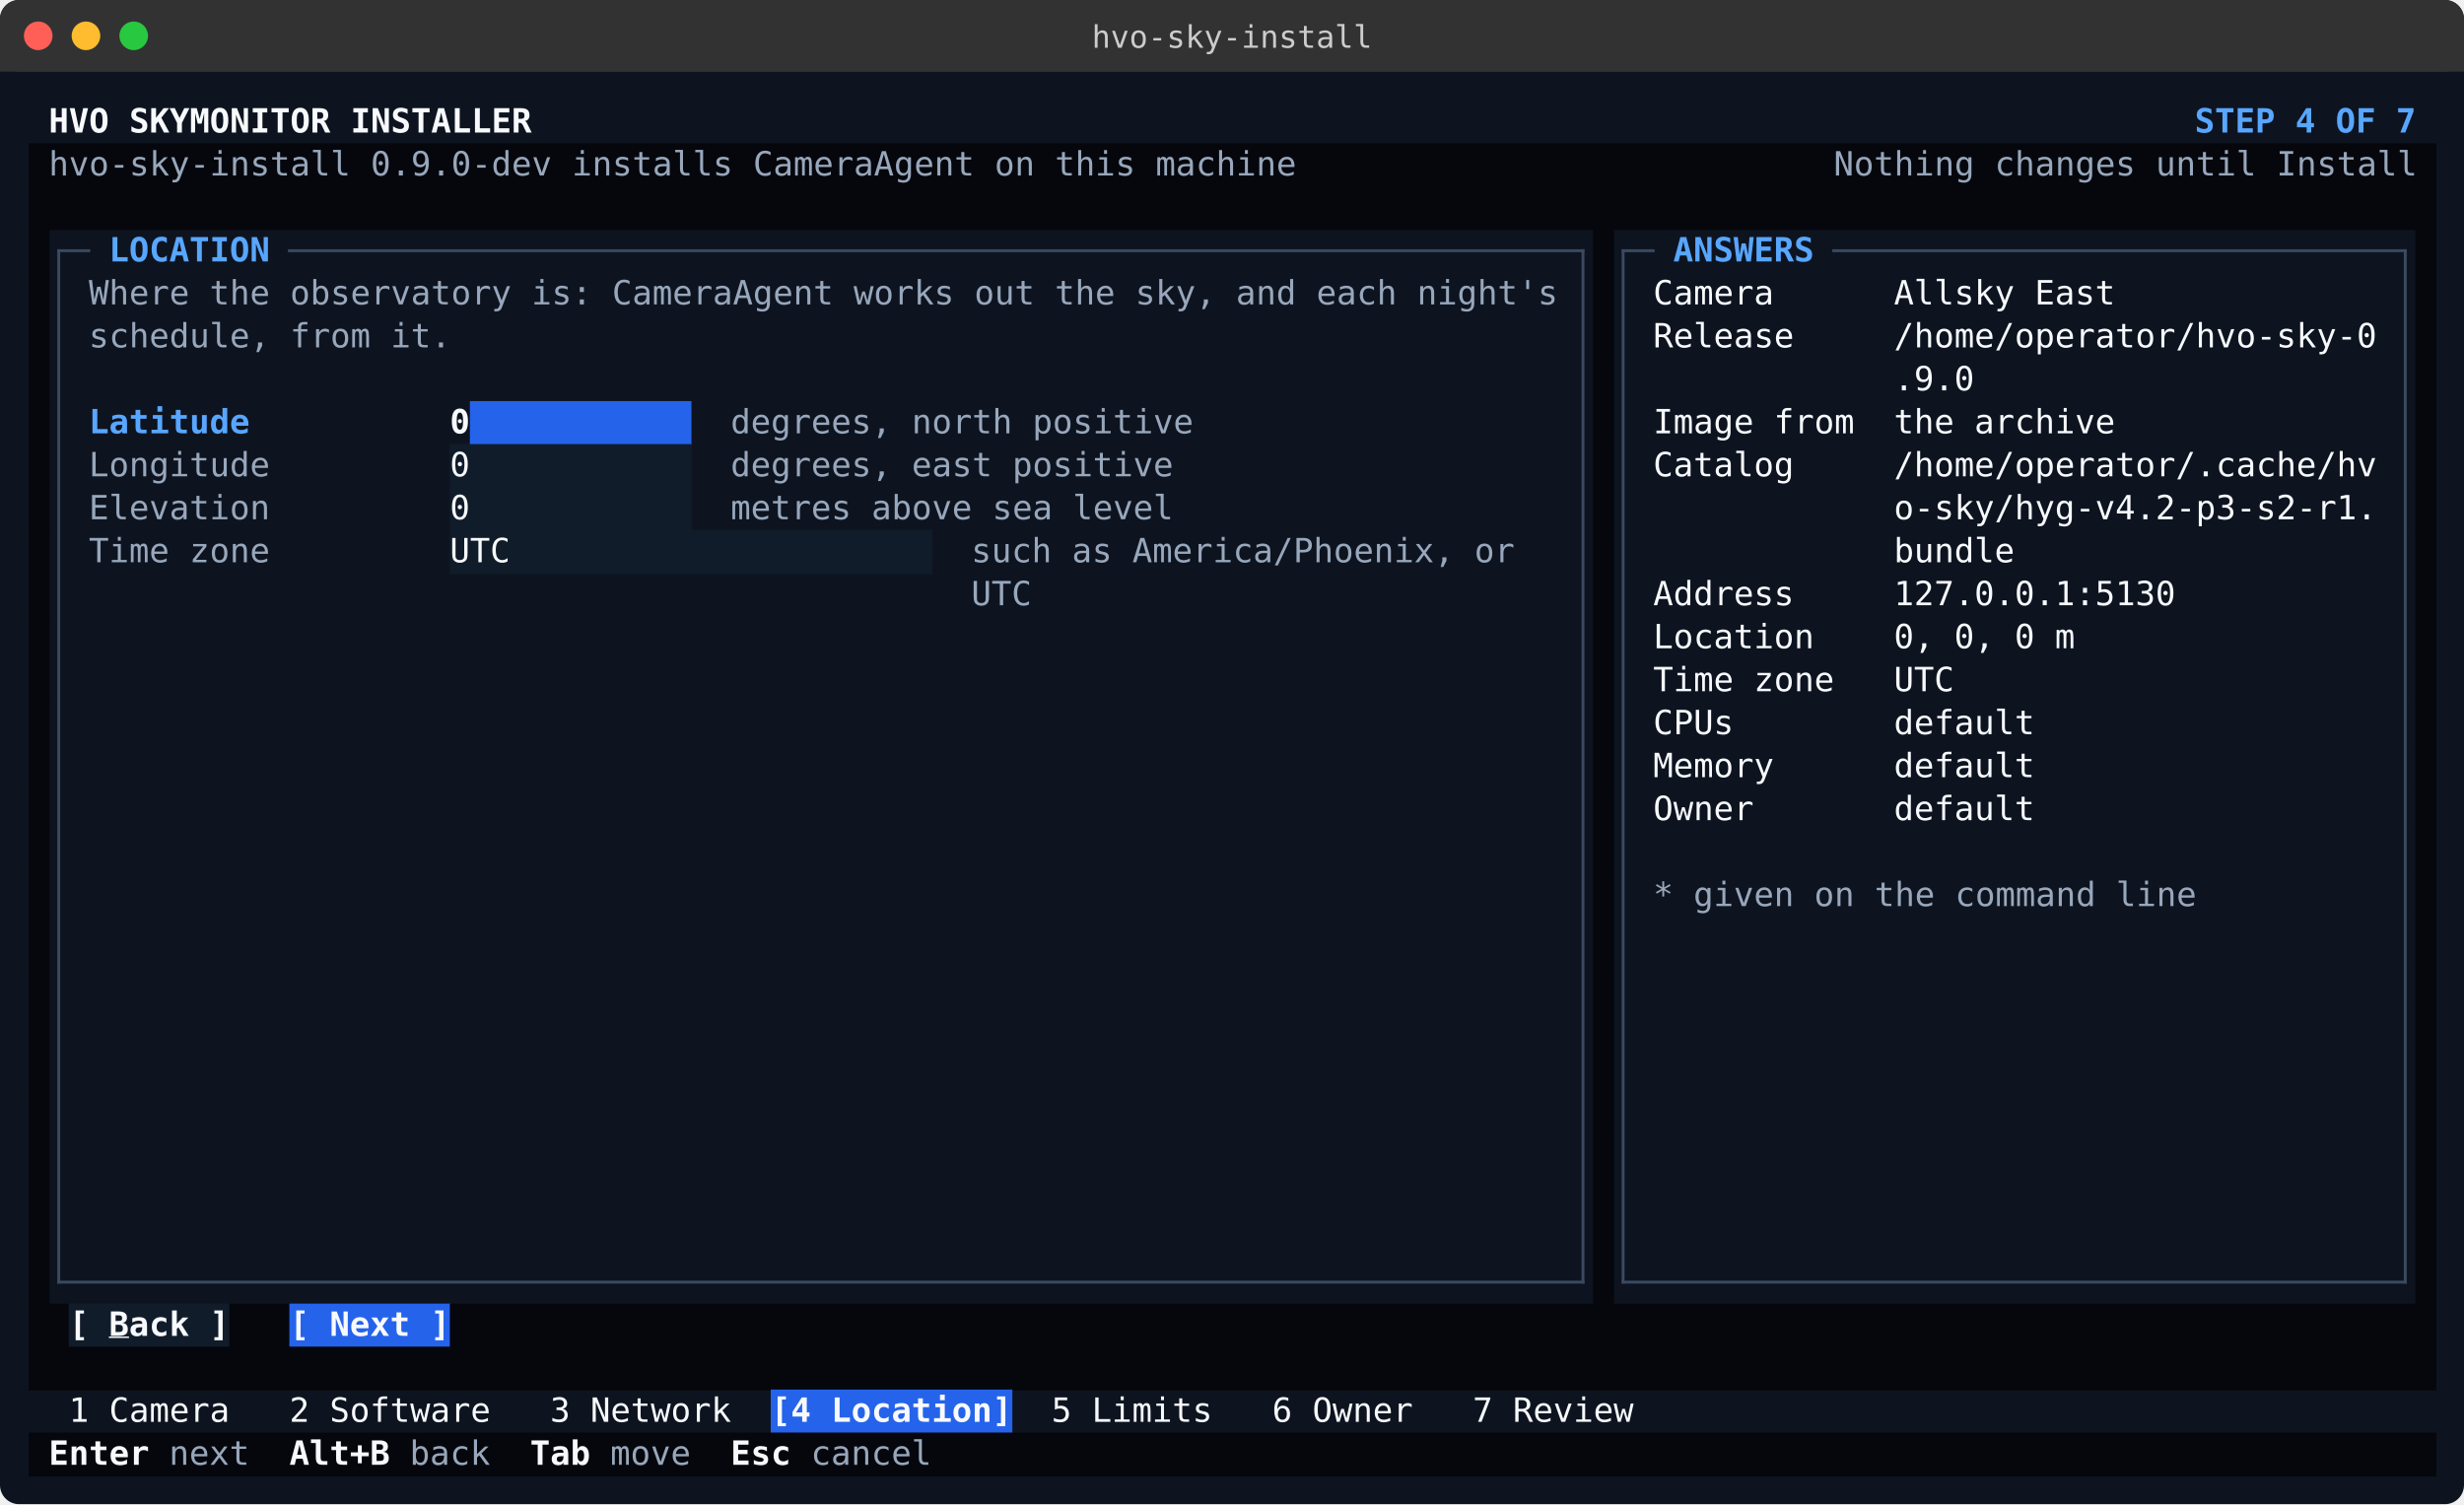
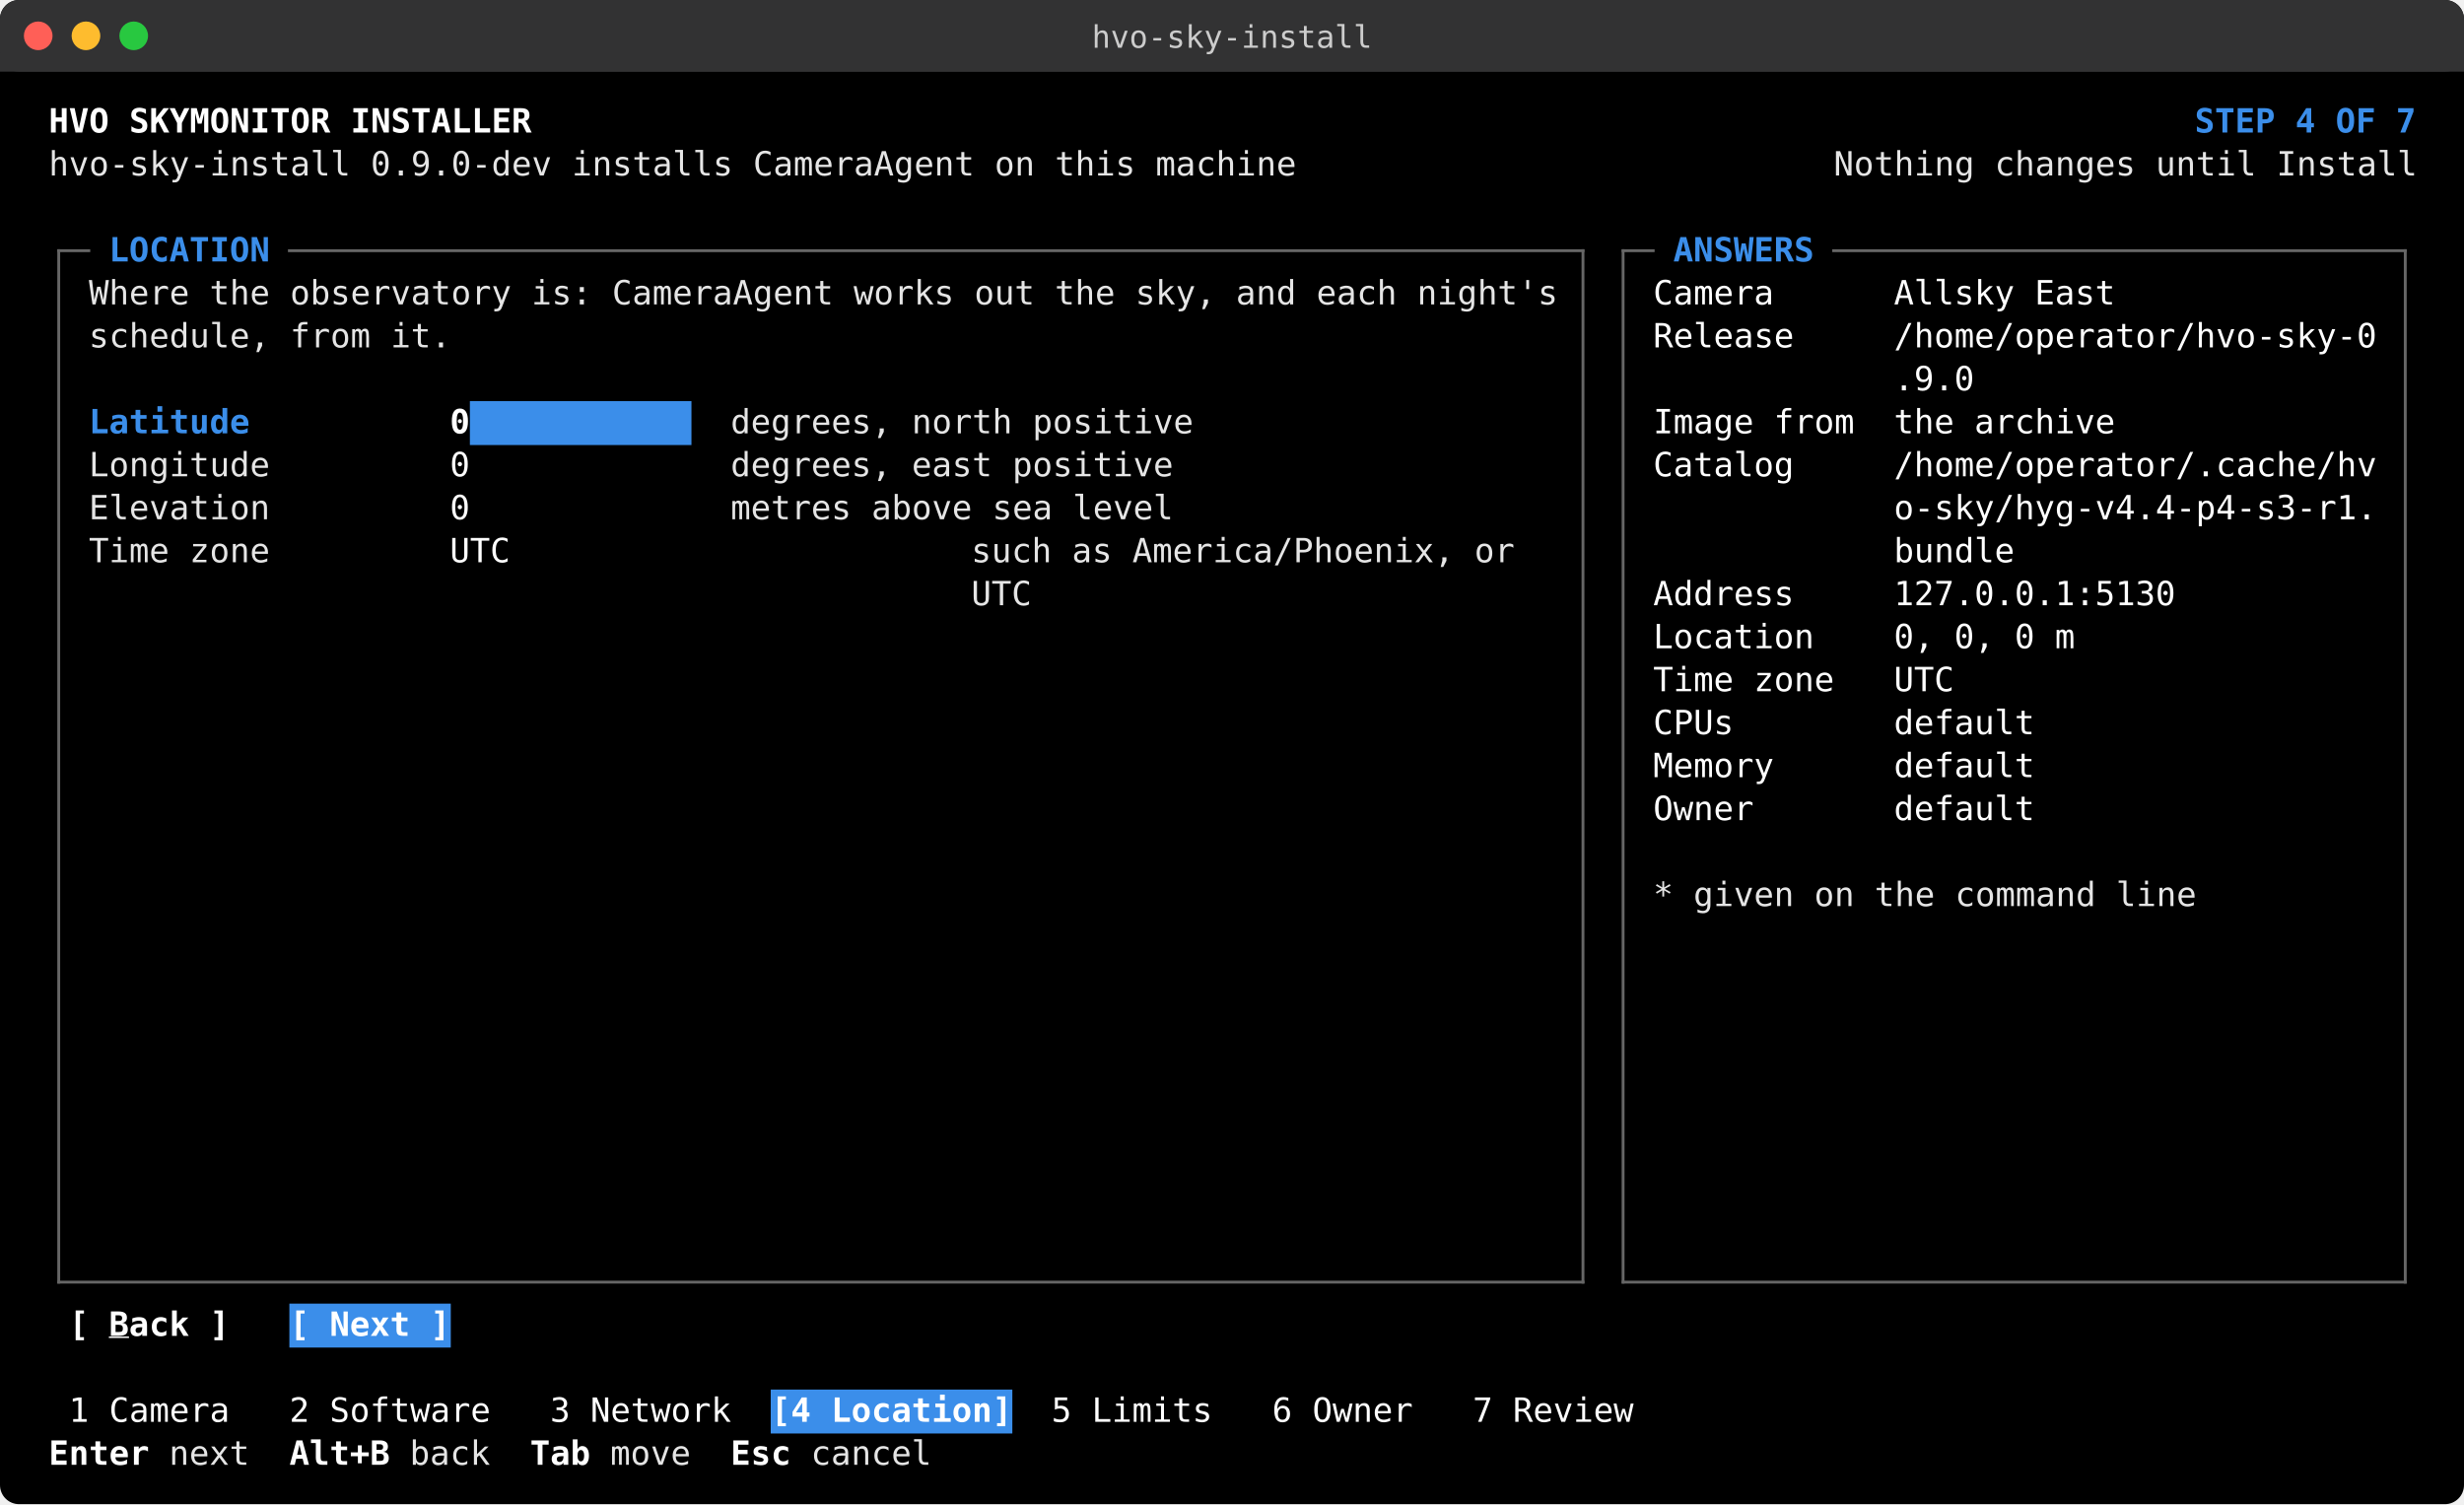
<svg xmlns="http://www.w3.org/2000/svg" width="1032" height="630" viewBox="0 0 1032.00 630.00" role="img" aria-label="hvo-sky-install">
  <g font-family="ui-monospace, SFMono-Regular, 'Cascadia Mono', 'DejaVu Sans Mono', Menlo, Consolas, 'Liberation Mono', monospace" font-size="14" xml:space="preserve" style="white-space: pre">
-     <rect x="0" y="0" width="1032.00" height="630.00" rx="8" fill="#0d1420" />
+     <rect x="0" y="0" width="1032.00" height="630.00" rx="8" fill="#000000" />
    <rect x="0" y="0" width="1032.00" height="30" rx="8" fill="#323233" />
    <rect x="0" y="22" width="1032.00" height="8" fill="#323233" />
    <circle cx="16" cy="15.0" r="6" fill="#ff5f57" />
    <circle cx="36" cy="15.0" r="6" fill="#febc2e" />
    <circle cx="56" cy="15.0" r="6" fill="#28c840" />
    <text x="516.00" y="20.0" fill="#cccccc" text-anchor="middle" font-size="13">hvo-sky-install</text>
-     <rect x="12.00" y="60" width="1008.40" height="18.4" fill="#05070d" />
-     <rect x="12.00" y="78" width="1008.40" height="18.4" fill="#05070d" />
-     <rect x="12.00" y="96" width="8.80" height="18.4" fill="#05070d" />
-     <rect x="667.20" y="96" width="8.80" height="18.4" fill="#05070d" />
-     <rect x="1011.60" y="96" width="8.80" height="18.4" fill="#05070d" />
-     <rect x="12.00" y="114" width="8.80" height="18.4" fill="#05070d" />
-     <rect x="667.20" y="114" width="8.80" height="18.4" fill="#05070d" />
-     <rect x="1011.60" y="114" width="8.80" height="18.4" fill="#05070d" />
-     <rect x="12.00" y="132" width="8.80" height="18.4" fill="#05070d" />
-     <rect x="667.20" y="132" width="8.80" height="18.4" fill="#05070d" />
-     <rect x="1011.60" y="132" width="8.80" height="18.4" fill="#05070d" />
-     <rect x="12.00" y="150" width="8.80" height="18.4" fill="#05070d" />
-     <rect x="667.20" y="150" width="8.80" height="18.4" fill="#05070d" />
-     <rect x="1011.60" y="150" width="8.80" height="18.4" fill="#05070d" />
-     <rect x="12.00" y="168" width="8.80" height="18.4" fill="#05070d" />
-     <rect x="196.80" y="168" width="92.80" height="18.4" fill="#2563eb" />
-     <rect x="667.20" y="168" width="8.80" height="18.4" fill="#05070d" />
-     <rect x="1011.60" y="168" width="8.80" height="18.4" fill="#05070d" />
-     <rect x="12.00" y="186" width="8.80" height="18.4" fill="#05070d" />
-     <rect x="188.40" y="186" width="101.20" height="18.4" fill="#111c2a" />
-     <rect x="667.20" y="186" width="8.80" height="18.4" fill="#05070d" />
-     <rect x="1011.60" y="186" width="8.80" height="18.4" fill="#05070d" />
-     <rect x="12.00" y="204" width="8.80" height="18.4" fill="#05070d" />
-     <rect x="188.40" y="204" width="101.20" height="18.4" fill="#111c2a" />
-     <rect x="667.20" y="204" width="8.80" height="18.4" fill="#05070d" />
-     <rect x="1011.60" y="204" width="8.80" height="18.4" fill="#05070d" />
-     <rect x="12.00" y="222" width="8.80" height="18.4" fill="#05070d" />
-     <rect x="188.40" y="222" width="202.00" height="18.4" fill="#111c2a" />
-     <rect x="667.20" y="222" width="8.80" height="18.4" fill="#05070d" />
-     <rect x="1011.60" y="222" width="8.80" height="18.4" fill="#05070d" />
-     <rect x="12.00" y="240" width="8.80" height="18.4" fill="#05070d" />
-     <rect x="667.20" y="240" width="8.80" height="18.4" fill="#05070d" />
-     <rect x="1011.60" y="240" width="8.80" height="18.4" fill="#05070d" />
-     <rect x="12.00" y="258" width="8.80" height="18.4" fill="#05070d" />
-     <rect x="667.20" y="258" width="8.80" height="18.4" fill="#05070d" />
-     <rect x="1011.60" y="258" width="8.80" height="18.4" fill="#05070d" />
-     <rect x="12.00" y="276" width="8.80" height="18.4" fill="#05070d" />
-     <rect x="667.20" y="276" width="8.80" height="18.4" fill="#05070d" />
-     <rect x="1011.60" y="276" width="8.80" height="18.4" fill="#05070d" />
-     <rect x="12.00" y="294" width="8.80" height="18.4" fill="#05070d" />
-     <rect x="667.20" y="294" width="8.80" height="18.4" fill="#05070d" />
-     <rect x="1011.60" y="294" width="8.80" height="18.4" fill="#05070d" />
-     <rect x="12.00" y="312" width="8.80" height="18.4" fill="#05070d" />
-     <rect x="667.20" y="312" width="8.80" height="18.4" fill="#05070d" />
-     <rect x="1011.60" y="312" width="8.80" height="18.4" fill="#05070d" />
-     <rect x="12.00" y="330" width="8.80" height="18.4" fill="#05070d" />
-     <rect x="667.20" y="330" width="8.80" height="18.4" fill="#05070d" />
-     <rect x="1011.60" y="330" width="8.80" height="18.4" fill="#05070d" />
-     <rect x="12.00" y="348" width="8.80" height="18.4" fill="#05070d" />
-     <rect x="667.20" y="348" width="8.80" height="18.4" fill="#05070d" />
-     <rect x="1011.60" y="348" width="8.80" height="18.4" fill="#05070d" />
-     <rect x="12.00" y="366" width="8.80" height="18.4" fill="#05070d" />
-     <rect x="667.20" y="366" width="8.80" height="18.4" fill="#05070d" />
-     <rect x="1011.60" y="366" width="8.80" height="18.4" fill="#05070d" />
-     <rect x="12.00" y="384" width="8.80" height="18.4" fill="#05070d" />
-     <rect x="667.20" y="384" width="8.80" height="18.4" fill="#05070d" />
-     <rect x="1011.60" y="384" width="8.80" height="18.4" fill="#05070d" />
-     <rect x="12.00" y="402" width="8.80" height="18.4" fill="#05070d" />
-     <rect x="667.20" y="402" width="8.80" height="18.4" fill="#05070d" />
-     <rect x="1011.60" y="402" width="8.80" height="18.4" fill="#05070d" />
-     <rect x="12.00" y="420" width="8.80" height="18.4" fill="#05070d" />
-     <rect x="667.20" y="420" width="8.80" height="18.4" fill="#05070d" />
-     <rect x="1011.60" y="420" width="8.80" height="18.4" fill="#05070d" />
-     <rect x="12.00" y="438" width="8.80" height="18.4" fill="#05070d" />
-     <rect x="667.20" y="438" width="8.80" height="18.4" fill="#05070d" />
-     <rect x="1011.60" y="438" width="8.80" height="18.4" fill="#05070d" />
-     <rect x="12.00" y="456" width="8.80" height="18.4" fill="#05070d" />
-     <rect x="667.20" y="456" width="8.80" height="18.4" fill="#05070d" />
-     <rect x="1011.60" y="456" width="8.80" height="18.4" fill="#05070d" />
-     <rect x="12.00" y="474" width="8.80" height="18.4" fill="#05070d" />
-     <rect x="667.20" y="474" width="8.80" height="18.4" fill="#05070d" />
-     <rect x="1011.60" y="474" width="8.80" height="18.4" fill="#05070d" />
-     <rect x="12.00" y="492" width="8.80" height="18.4" fill="#05070d" />
-     <rect x="667.20" y="492" width="8.80" height="18.4" fill="#05070d" />
-     <rect x="1011.60" y="492" width="8.80" height="18.4" fill="#05070d" />
-     <rect x="12.00" y="510" width="8.80" height="18.4" fill="#05070d" />
-     <rect x="667.20" y="510" width="8.80" height="18.4" fill="#05070d" />
-     <rect x="1011.60" y="510" width="8.80" height="18.4" fill="#05070d" />
-     <rect x="12.00" y="528" width="8.80" height="18.4" fill="#05070d" />
-     <rect x="667.20" y="528" width="8.80" height="18.4" fill="#05070d" />
-     <rect x="1011.60" y="528" width="8.80" height="18.4" fill="#05070d" />
-     <rect x="12.00" y="546" width="17.20" height="18.4" fill="#05070d" />
-     <rect x="28.80" y="546" width="67.60" height="18.4" fill="#111c2a" />
-     <rect x="96.00" y="546" width="25.60" height="18.4" fill="#05070d" />
-     <rect x="121.20" y="546" width="67.60" height="18.4" fill="#2563eb" />
-     <rect x="188.40" y="546" width="832.00" height="18.4" fill="#05070d" />
-     <rect x="12.00" y="564" width="1008.40" height="18.4" fill="#05070d" />
-     <rect x="322.80" y="582" width="101.20" height="18.4" fill="#2563eb" />
-     <rect x="12.00" y="600" width="1008.40" height="18.4" fill="#05070d" />
-     <line x1="24.60" y1="104.40" x2="24.60" y2="537.60" stroke="#3a4a60" stroke-width="1.2" />
-     <line x1="24.00" y1="105.00" x2="37.80" y2="105.00" stroke="#3a4a60" stroke-width="1.2" />
-     <line x1="120.60" y1="105.00" x2="663.60" y2="105.00" stroke="#3a4a60" stroke-width="1.2" />
-     <line x1="679.20" y1="105.00" x2="693.00" y2="105.00" stroke="#3a4a60" stroke-width="1.2" />
-     <line x1="767.40" y1="105.00" x2="1008.00" y2="105.00" stroke="#3a4a60" stroke-width="1.2" />
-     <line x1="663.00" y1="104.40" x2="663.00" y2="537.60" stroke="#3a4a60" stroke-width="1.2" />
-     <line x1="679.80" y1="104.40" x2="679.80" y2="537.60" stroke="#3a4a60" stroke-width="1.2" />
-     <line x1="1007.40" y1="104.40" x2="1007.40" y2="537.60" stroke="#3a4a60" stroke-width="1.2" />
-     <line x1="24.00" y1="537.00" x2="663.60" y2="537.00" stroke="#3a4a60" stroke-width="1.2" />
-     <line x1="679.20" y1="537.00" x2="1008.00" y2="537.00" stroke="#3a4a60" stroke-width="1.2" />
-     <text x="20.40" y="55.50" fill="#f7f9fc" textLength="201.60" lengthAdjust="spacingAndGlyphs" font-weight="bold">HVO SKYMONITOR INSTALLER</text>
-     <text x="919.20" y="55.50" fill="#58a6ff" textLength="92.40" lengthAdjust="spacingAndGlyphs" font-weight="bold">STEP 4 OF 7</text>
-     <text x="20.40" y="73.50" fill="#98a7bb" textLength="520.80" lengthAdjust="spacingAndGlyphs">hvo-sky-install 0.9.0-dev installs CameraAgent on this machine</text>
-     <text x="768.00" y="73.50" fill="#98a7bb" textLength="243.60" lengthAdjust="spacingAndGlyphs">Nothing changes until Install</text>
-     <text x="45.60" y="109.50" fill="#58a6ff" textLength="67.20" lengthAdjust="spacingAndGlyphs" font-weight="bold">LOCATION</text>
-     <text x="700.80" y="109.50" fill="#58a6ff" textLength="58.80" lengthAdjust="spacingAndGlyphs" font-weight="bold">ANSWERS</text>
-     <text x="37.20" y="127.50" fill="#98a7bb" textLength="613.20" lengthAdjust="spacingAndGlyphs">Where the observatory is: CameraAgent works out the sky, and each night's</text>
-     <text x="692.40" y="127.50" fill="#f7f9fc" textLength="50.40" lengthAdjust="spacingAndGlyphs">Camera</text>
-     <text x="793.20" y="127.50" fill="#f7f9fc" textLength="92.40" lengthAdjust="spacingAndGlyphs">Allsky East</text>
-     <text x="37.20" y="145.50" fill="#98a7bb" textLength="151.20" lengthAdjust="spacingAndGlyphs">schedule, from it.</text>
-     <text x="692.40" y="145.50" fill="#f7f9fc" textLength="58.80" lengthAdjust="spacingAndGlyphs">Release</text>
-     <text x="793.20" y="145.50" fill="#f7f9fc" textLength="201.60" lengthAdjust="spacingAndGlyphs">/home/operator/hvo-sky-0</text>
-     <text x="793.20" y="163.50" fill="#f7f9fc" textLength="33.60" lengthAdjust="spacingAndGlyphs">.9.0</text>
-     <text x="37.20" y="181.50" fill="#58a6ff" textLength="67.20" lengthAdjust="spacingAndGlyphs" font-weight="bold">Latitude</text>
-     <text x="188.40" y="181.50" fill="#f7f9fc" font-weight="bold">0</text>
-     <text x="306.00" y="181.50" fill="#98a7bb" textLength="193.20" lengthAdjust="spacingAndGlyphs">degrees, north positive</text>
-     <text x="692.40" y="181.50" fill="#f7f9fc" textLength="84.00" lengthAdjust="spacingAndGlyphs">Image from</text>
-     <text x="793.20" y="181.50" fill="#f7f9fc" textLength="92.40" lengthAdjust="spacingAndGlyphs">the archive</text>
-     <text x="37.20" y="199.50" fill="#98a7bb" textLength="75.60" lengthAdjust="spacingAndGlyphs">Longitude</text>
-     <text x="188.40" y="199.50" fill="#f7f9fc">0</text>
-     <text x="306.00" y="199.50" fill="#98a7bb" textLength="184.80" lengthAdjust="spacingAndGlyphs">degrees, east positive</text>
-     <text x="692.40" y="199.50" fill="#f7f9fc" textLength="58.80" lengthAdjust="spacingAndGlyphs">Catalog</text>
-     <text x="793.20" y="199.50" fill="#f7f9fc" textLength="201.60" lengthAdjust="spacingAndGlyphs">/home/operator/.cache/hv</text>
-     <text x="37.20" y="217.50" fill="#98a7bb" textLength="75.60" lengthAdjust="spacingAndGlyphs">Elevation</text>
-     <text x="188.40" y="217.50" fill="#f7f9fc">0</text>
-     <text x="306.00" y="217.50" fill="#98a7bb" textLength="184.80" lengthAdjust="spacingAndGlyphs">metres above sea level</text>
-     <text x="793.20" y="217.50" fill="#f7f9fc" textLength="201.60" lengthAdjust="spacingAndGlyphs">o-sky/hyg-v4.2-p3-s2-r1.</text>
-     <text x="37.20" y="235.50" fill="#98a7bb" textLength="75.60" lengthAdjust="spacingAndGlyphs">Time zone</text>
-     <text x="188.40" y="235.50" fill="#f7f9fc" textLength="25.20" lengthAdjust="spacingAndGlyphs">UTC</text>
-     <text x="406.80" y="235.50" fill="#98a7bb" textLength="226.80" lengthAdjust="spacingAndGlyphs">such as America/Phoenix, or</text>
-     <text x="793.20" y="235.50" fill="#f7f9fc" textLength="50.40" lengthAdjust="spacingAndGlyphs">bundle</text>
-     <text x="406.80" y="253.50" fill="#98a7bb" textLength="25.20" lengthAdjust="spacingAndGlyphs">UTC</text>
-     <text x="692.40" y="253.50" fill="#f7f9fc" textLength="58.80" lengthAdjust="spacingAndGlyphs">Address</text>
-     <text x="793.20" y="253.50" fill="#f7f9fc" textLength="117.60" lengthAdjust="spacingAndGlyphs">127.0.0.1:5130</text>
-     <text x="692.40" y="271.50" fill="#f7f9fc" textLength="67.20" lengthAdjust="spacingAndGlyphs">Location</text>
-     <text x="793.20" y="271.50" fill="#f7f9fc" textLength="75.60" lengthAdjust="spacingAndGlyphs">0, 0, 0 m</text>
-     <text x="692.40" y="289.50" fill="#f7f9fc" textLength="75.60" lengthAdjust="spacingAndGlyphs">Time zone</text>
-     <text x="793.20" y="289.50" fill="#f7f9fc" textLength="25.20" lengthAdjust="spacingAndGlyphs">UTC</text>
-     <text x="692.40" y="307.50" fill="#f7f9fc" textLength="33.60" lengthAdjust="spacingAndGlyphs">CPUs</text>
-     <text x="793.20" y="307.50" fill="#f7f9fc" textLength="58.80" lengthAdjust="spacingAndGlyphs">default</text>
-     <text x="692.40" y="325.50" fill="#f7f9fc" textLength="50.40" lengthAdjust="spacingAndGlyphs">Memory</text>
-     <text x="793.20" y="325.50" fill="#f7f9fc" textLength="58.80" lengthAdjust="spacingAndGlyphs">default</text>
-     <text x="692.40" y="343.50" fill="#f7f9fc" textLength="42.00" lengthAdjust="spacingAndGlyphs">Owner</text>
-     <text x="793.20" y="343.50" fill="#f7f9fc" textLength="58.80" lengthAdjust="spacingAndGlyphs">default</text>
-     <text x="692.40" y="379.50" fill="#98a7bb" textLength="226.80" lengthAdjust="spacingAndGlyphs">* given on the command line</text>
-     <text x="28.80" y="559.50" fill="#f7f9fc" font-weight="bold">[</text>
-     <text x="45.60" y="559.50" fill="#f7f9fc" font-weight="bold" text-decoration="underline">B</text>
-     <text x="54.00" y="559.50" fill="#f7f9fc" textLength="42.00" lengthAdjust="spacingAndGlyphs" font-weight="bold">ack ]</text>
-     <text x="121.20" y="559.50" fill="#f7f9fc" textLength="67.20" lengthAdjust="spacingAndGlyphs" font-weight="bold">[ Next ]</text>
-     <text x="28.80" y="595.50" fill="#f7f9fc" textLength="67.20" lengthAdjust="spacingAndGlyphs">1 Camera</text>
-     <text x="121.20" y="595.50" fill="#f7f9fc" textLength="84.00" lengthAdjust="spacingAndGlyphs">2 Software</text>
-     <text x="230.40" y="595.50" fill="#f7f9fc" textLength="75.60" lengthAdjust="spacingAndGlyphs">3 Network</text>
-     <text x="322.80" y="595.50" fill="#f7f9fc" textLength="100.80" lengthAdjust="spacingAndGlyphs" font-weight="bold">[4 Location]</text>
-     <text x="440.40" y="595.50" fill="#f7f9fc" textLength="67.20" lengthAdjust="spacingAndGlyphs">5 Limits</text>
-     <text x="532.80" y="595.50" fill="#f7f9fc" textLength="58.80" lengthAdjust="spacingAndGlyphs">6 Owner</text>
-     <text x="616.80" y="595.50" fill="#f7f9fc" textLength="67.20" lengthAdjust="spacingAndGlyphs">7 Review</text>
-     <text x="20.40" y="613.50" fill="#f7f9fc" textLength="42.00" lengthAdjust="spacingAndGlyphs" font-weight="bold">Enter</text>
-     <text x="70.80" y="613.50" fill="#98a7bb" textLength="33.60" lengthAdjust="spacingAndGlyphs">next</text>
-     <text x="121.20" y="613.50" fill="#f7f9fc" textLength="42.00" lengthAdjust="spacingAndGlyphs" font-weight="bold">Alt+B</text>
-     <text x="171.60" y="613.50" fill="#98a7bb" textLength="33.60" lengthAdjust="spacingAndGlyphs">back</text>
-     <text x="222.00" y="613.50" fill="#f7f9fc" textLength="25.20" lengthAdjust="spacingAndGlyphs" font-weight="bold">Tab</text>
-     <text x="255.60" y="613.50" fill="#98a7bb" textLength="33.60" lengthAdjust="spacingAndGlyphs">move</text>
-     <text x="306.00" y="613.50" fill="#f7f9fc" textLength="25.20" lengthAdjust="spacingAndGlyphs" font-weight="bold">Esc</text>
-     <text x="339.60" y="613.50" fill="#98a7bb" textLength="50.40" lengthAdjust="spacingAndGlyphs">cancel</text>
+     <rect x="196.80" y="168" width="92.80" height="18.4" fill="#3b8eea" />
+     <rect x="121.20" y="546" width="67.60" height="18.4" fill="#3b8eea" />
+     <rect x="322.80" y="582" width="101.20" height="18.4" fill="#3b8eea" />
+     <line x1="24.60" y1="104.40" x2="24.60" y2="537.60" stroke="#666666" stroke-width="1.2" />
+     <line x1="24.00" y1="105.00" x2="37.80" y2="105.00" stroke="#666666" stroke-width="1.2" />
+     <line x1="120.60" y1="105.00" x2="663.60" y2="105.00" stroke="#666666" stroke-width="1.2" />
+     <line x1="679.20" y1="105.00" x2="693.00" y2="105.00" stroke="#666666" stroke-width="1.2" />
+     <line x1="767.40" y1="105.00" x2="1008.00" y2="105.00" stroke="#666666" stroke-width="1.2" />
+     <line x1="663.00" y1="104.40" x2="663.00" y2="537.60" stroke="#666666" stroke-width="1.2" />
+     <line x1="679.80" y1="104.40" x2="679.80" y2="537.60" stroke="#666666" stroke-width="1.2" />
+     <line x1="1007.40" y1="104.40" x2="1007.40" y2="537.60" stroke="#666666" stroke-width="1.2" />
+     <line x1="24.00" y1="537.00" x2="663.60" y2="537.00" stroke="#666666" stroke-width="1.2" />
+     <line x1="679.20" y1="537.00" x2="1008.00" y2="537.00" stroke="#666666" stroke-width="1.2" />
+     <text x="20.40" y="55.50" fill="#ffffff" textLength="201.60" lengthAdjust="spacingAndGlyphs" font-weight="bold">HVO SKYMONITOR INSTALLER</text>
+     <text x="919.20" y="55.50" fill="#3b8eea" textLength="92.40" lengthAdjust="spacingAndGlyphs" font-weight="bold">STEP 4 OF 7</text>
+     <text x="20.40" y="73.50" fill="#e5e5e5" textLength="520.80" lengthAdjust="spacingAndGlyphs">hvo-sky-install 0.9.0-dev installs CameraAgent on this machine</text>
+     <text x="768.00" y="73.50" fill="#e5e5e5" textLength="243.60" lengthAdjust="spacingAndGlyphs">Nothing changes until Install</text>
+     <text x="45.60" y="109.50" fill="#3b8eea" textLength="67.20" lengthAdjust="spacingAndGlyphs" font-weight="bold">LOCATION</text>
+     <text x="700.80" y="109.50" fill="#3b8eea" textLength="58.80" lengthAdjust="spacingAndGlyphs" font-weight="bold">ANSWERS</text>
+     <text x="37.20" y="127.50" fill="#e5e5e5" textLength="613.20" lengthAdjust="spacingAndGlyphs">Where the observatory is: CameraAgent works out the sky, and each night's</text>
+     <text x="692.40" y="127.50" fill="#ffffff" textLength="50.40" lengthAdjust="spacingAndGlyphs">Camera</text>
+     <text x="793.20" y="127.50" fill="#ffffff" textLength="92.40" lengthAdjust="spacingAndGlyphs">Allsky East</text>
+     <text x="37.20" y="145.50" fill="#e5e5e5" textLength="151.20" lengthAdjust="spacingAndGlyphs">schedule, from it.</text>
+     <text x="692.40" y="145.50" fill="#ffffff" textLength="58.80" lengthAdjust="spacingAndGlyphs">Release</text>
+     <text x="793.20" y="145.50" fill="#ffffff" textLength="201.60" lengthAdjust="spacingAndGlyphs">/home/operator/hvo-sky-0</text>
+     <text x="793.20" y="163.50" fill="#ffffff" textLength="33.60" lengthAdjust="spacingAndGlyphs">.9.0</text>
+     <text x="37.20" y="181.50" fill="#3b8eea" textLength="67.20" lengthAdjust="spacingAndGlyphs" font-weight="bold">Latitude</text>
+     <text x="188.40" y="181.50" fill="#ffffff" font-weight="bold">0</text>
+     <text x="306.00" y="181.50" fill="#e5e5e5" textLength="193.20" lengthAdjust="spacingAndGlyphs">degrees, north positive</text>
+     <text x="692.40" y="181.50" fill="#ffffff" textLength="84.00" lengthAdjust="spacingAndGlyphs">Image from</text>
+     <text x="793.20" y="181.50" fill="#ffffff" textLength="92.40" lengthAdjust="spacingAndGlyphs">the archive</text>
+     <text x="37.20" y="199.50" fill="#e5e5e5" textLength="75.60" lengthAdjust="spacingAndGlyphs">Longitude</text>
+     <text x="188.40" y="199.50" fill="#ffffff">0</text>
+     <text x="306.00" y="199.50" fill="#e5e5e5" textLength="184.80" lengthAdjust="spacingAndGlyphs">degrees, east positive</text>
+     <text x="692.40" y="199.50" fill="#ffffff" textLength="58.80" lengthAdjust="spacingAndGlyphs">Catalog</text>
+     <text x="793.20" y="199.50" fill="#ffffff" textLength="201.60" lengthAdjust="spacingAndGlyphs">/home/operator/.cache/hv</text>
+     <text x="37.20" y="217.50" fill="#e5e5e5" textLength="75.60" lengthAdjust="spacingAndGlyphs">Elevation</text>
+     <text x="188.40" y="217.50" fill="#ffffff">0</text>
+     <text x="306.00" y="217.50" fill="#e5e5e5" textLength="184.80" lengthAdjust="spacingAndGlyphs">metres above sea level</text>
+     <text x="793.20" y="217.50" fill="#ffffff" textLength="201.60" lengthAdjust="spacingAndGlyphs">o-sky/hyg-v4.4-p4-s3-r1.</text>
+     <text x="37.20" y="235.50" fill="#e5e5e5" textLength="75.60" lengthAdjust="spacingAndGlyphs">Time zone</text>
+     <text x="188.40" y="235.50" fill="#ffffff" textLength="25.20" lengthAdjust="spacingAndGlyphs">UTC</text>
+     <text x="406.80" y="235.50" fill="#e5e5e5" textLength="226.80" lengthAdjust="spacingAndGlyphs">such as America/Phoenix, or</text>
+     <text x="793.20" y="235.50" fill="#ffffff" textLength="50.40" lengthAdjust="spacingAndGlyphs">bundle</text>
+     <text x="406.80" y="253.50" fill="#e5e5e5" textLength="25.20" lengthAdjust="spacingAndGlyphs">UTC</text>
+     <text x="692.40" y="253.50" fill="#ffffff" textLength="58.80" lengthAdjust="spacingAndGlyphs">Address</text>
+     <text x="793.20" y="253.50" fill="#ffffff" textLength="117.60" lengthAdjust="spacingAndGlyphs">127.0.0.1:5130</text>
+     <text x="692.40" y="271.50" fill="#ffffff" textLength="67.20" lengthAdjust="spacingAndGlyphs">Location</text>
+     <text x="793.20" y="271.50" fill="#ffffff" textLength="75.60" lengthAdjust="spacingAndGlyphs">0, 0, 0 m</text>
+     <text x="692.40" y="289.50" fill="#ffffff" textLength="75.60" lengthAdjust="spacingAndGlyphs">Time zone</text>
+     <text x="793.20" y="289.50" fill="#ffffff" textLength="25.20" lengthAdjust="spacingAndGlyphs">UTC</text>
+     <text x="692.40" y="307.50" fill="#ffffff" textLength="33.60" lengthAdjust="spacingAndGlyphs">CPUs</text>
+     <text x="793.20" y="307.50" fill="#ffffff" textLength="58.80" lengthAdjust="spacingAndGlyphs">default</text>
+     <text x="692.40" y="325.50" fill="#ffffff" textLength="50.40" lengthAdjust="spacingAndGlyphs">Memory</text>
+     <text x="793.20" y="325.50" fill="#ffffff" textLength="58.80" lengthAdjust="spacingAndGlyphs">default</text>
+     <text x="692.40" y="343.50" fill="#ffffff" textLength="42.00" lengthAdjust="spacingAndGlyphs">Owner</text>
+     <text x="793.20" y="343.50" fill="#ffffff" textLength="58.80" lengthAdjust="spacingAndGlyphs">default</text>
+     <text x="692.40" y="379.50" fill="#e5e5e5" textLength="226.80" lengthAdjust="spacingAndGlyphs">* given on the command line</text>
+     <text x="28.80" y="559.50" fill="#ffffff" font-weight="bold">[</text>
+     <text x="45.60" y="559.50" fill="#ffffff" font-weight="bold" text-decoration="underline">B</text>
+     <text x="54.00" y="559.50" fill="#ffffff" textLength="42.00" lengthAdjust="spacingAndGlyphs" font-weight="bold">ack ]</text>
+     <text x="121.20" y="559.50" fill="#ffffff" textLength="67.20" lengthAdjust="spacingAndGlyphs" font-weight="bold">[ Next ]</text>
+     <text x="28.80" y="595.50" fill="#ffffff" textLength="67.20" lengthAdjust="spacingAndGlyphs">1 Camera</text>
+     <text x="121.20" y="595.50" fill="#ffffff" textLength="84.00" lengthAdjust="spacingAndGlyphs">2 Software</text>
+     <text x="230.40" y="595.50" fill="#ffffff" textLength="75.60" lengthAdjust="spacingAndGlyphs">3 Network</text>
+     <text x="322.80" y="595.50" fill="#ffffff" textLength="100.80" lengthAdjust="spacingAndGlyphs" font-weight="bold">[4 Location]</text>
+     <text x="440.40" y="595.50" fill="#ffffff" textLength="67.20" lengthAdjust="spacingAndGlyphs">5 Limits</text>
+     <text x="532.80" y="595.50" fill="#ffffff" textLength="58.80" lengthAdjust="spacingAndGlyphs">6 Owner</text>
+     <text x="616.80" y="595.50" fill="#ffffff" textLength="67.20" lengthAdjust="spacingAndGlyphs">7 Review</text>
+     <text x="20.40" y="613.50" fill="#ffffff" textLength="42.00" lengthAdjust="spacingAndGlyphs" font-weight="bold">Enter</text>
+     <text x="70.80" y="613.50" fill="#e5e5e5" textLength="33.60" lengthAdjust="spacingAndGlyphs">next</text>
+     <text x="121.20" y="613.50" fill="#ffffff" textLength="42.00" lengthAdjust="spacingAndGlyphs" font-weight="bold">Alt+B</text>
+     <text x="171.60" y="613.50" fill="#e5e5e5" textLength="33.60" lengthAdjust="spacingAndGlyphs">back</text>
+     <text x="222.00" y="613.50" fill="#ffffff" textLength="25.20" lengthAdjust="spacingAndGlyphs" font-weight="bold">Tab</text>
+     <text x="255.60" y="613.50" fill="#e5e5e5" textLength="33.60" lengthAdjust="spacingAndGlyphs">move</text>
+     <text x="306.00" y="613.50" fill="#ffffff" textLength="25.20" lengthAdjust="spacingAndGlyphs" font-weight="bold">Esc</text>
+     <text x="339.60" y="613.50" fill="#e5e5e5" textLength="50.40" lengthAdjust="spacingAndGlyphs">cancel</text>
  </g>
</svg>
